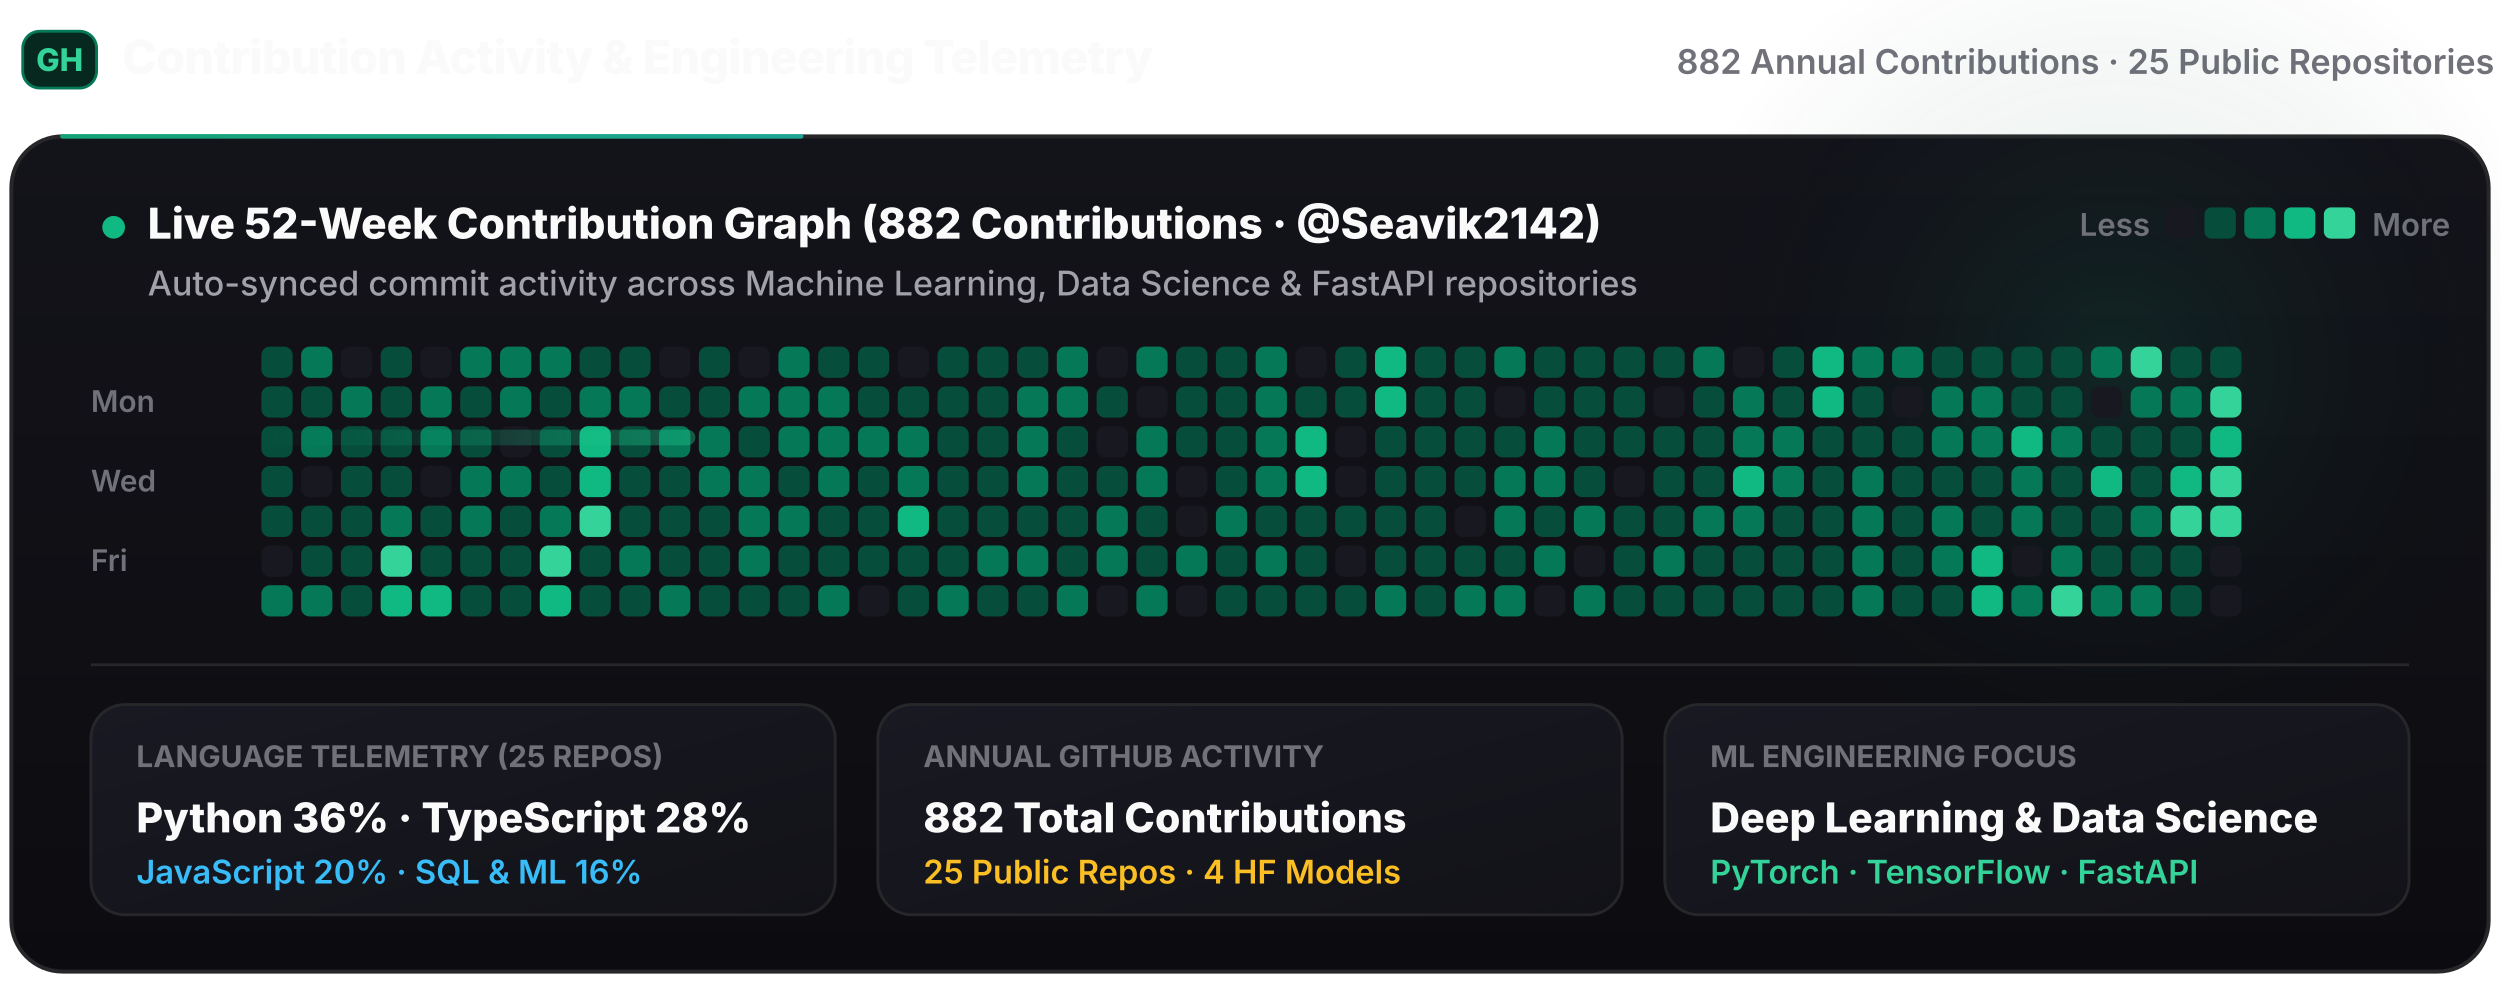
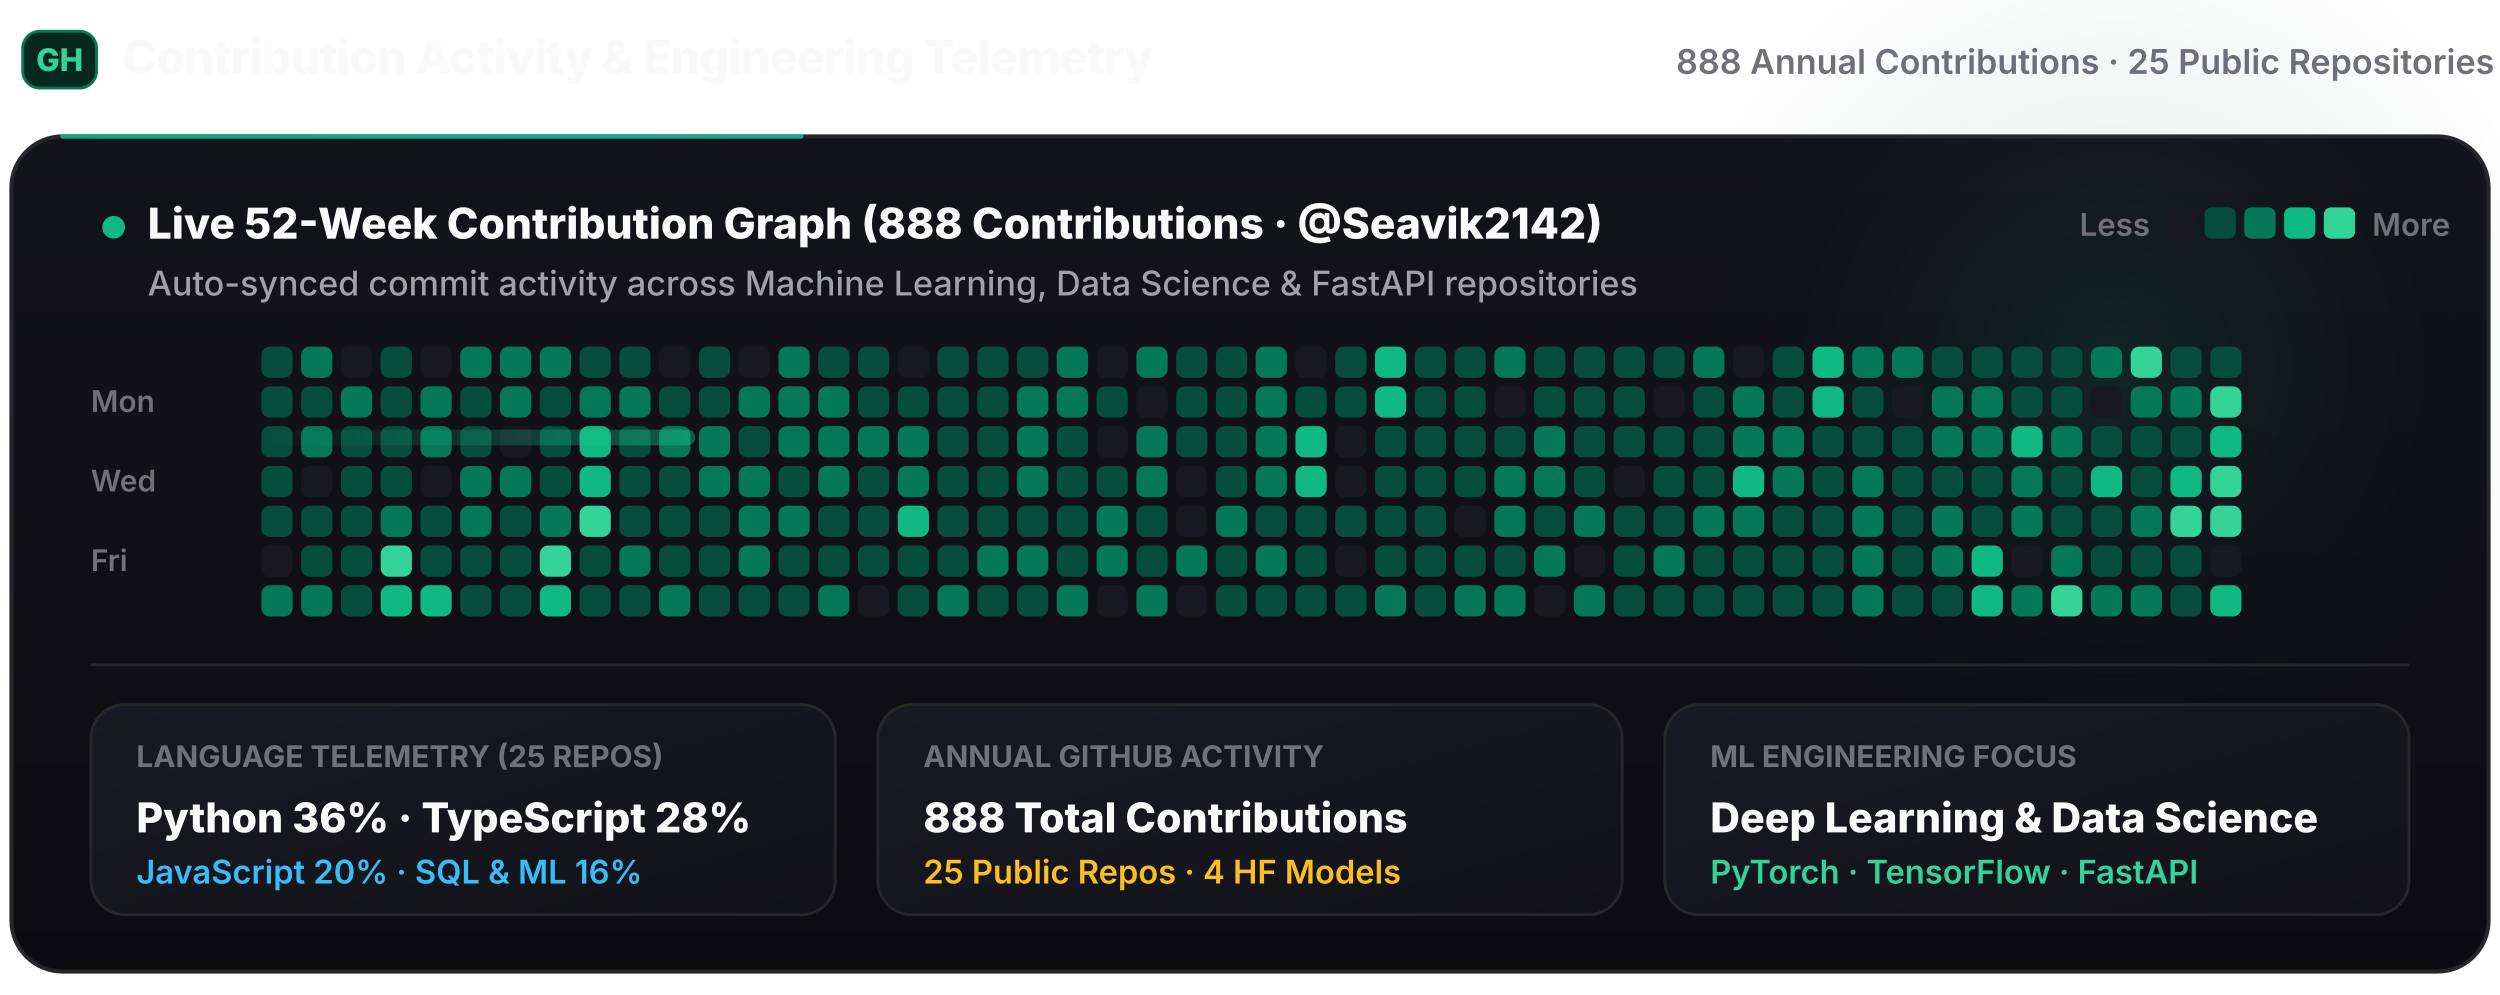
<svg xmlns="http://www.w3.org/2000/svg" viewBox="0 0 880 350" width="100%">
  <defs>
    <style>
      .sans { font-family: -apple-system, BlinkMacSystemFont, "Segoe UI", Inter, Roboto, Helvetica, Arial, sans-serif; }
    </style>
    <linearGradient id="bgCard" x1="0" y1="0" x2="0" y2="1">
      <stop offset="0%" stop-color="#13131A" />
      <stop offset="100%" stop-color="#0C0C10" />
    </linearGradient>
    <linearGradient id="subCard" x1="0" y1="0" x2="1" y2="1">
      <stop offset="0%" stop-color="#191923" />
      <stop offset="100%" stop-color="#121218" />
    </linearGradient>
    <radialGradient id="orbGlow" cx="50%" cy="50%" r="50%">
      <stop offset="0%" stop-color="#10B981" stop-opacity="0.12" />
      <stop offset="100%" stop-color="#09090B" stop-opacity="0" />
    </radialGradient>
    <linearGradient id="beamAct" x1="0" y1="0" x2="1" y2="1">
      <stop offset="0%" stop-color="#10B981" />
      <stop offset="50%" stop-color="#38BDF8" />
      <stop offset="100%" stop-color="#818CF8" />
    </linearGradient>
    <linearGradient id="snakeGrad" x1="0" y1="0" x2="1" y2="0">
      <stop offset="0%" stop-color="#10B981" stop-opacity="0" />
      <stop offset="50%" stop-color="#34D399" stop-opacity="0.95" />
      <stop offset="100%" stop-color="#38BDF8" stop-opacity="1" />
    </linearGradient>
  </defs>
  <g transform="translate(8, 26)">
    <rect x="0" y="-15" width="26" height="20" rx="6" fill="#06281E" stroke="#047857" stroke-width="1" />
    <text x="13" y="-1" text-anchor="middle" class="sans" font-size="11" font-weight="800" fill="#34D399">GH</text>
    <text x="35" y="0" class="sans" font-size="16.5" font-weight="800" fill="#FAFAFA" letter-spacing="-0.3">Contribution Activity &amp; Engineering Telemetry</text>
-     <text x="870" y="0" text-anchor="end" class="sans" font-size="12" font-weight="600" fill="#71717A">882 Annual Contributions · 25 Public Repositories</text>
+     <text x="870" y="0" text-anchor="end" class="sans" font-size="12" font-weight="600" fill="#71717A">888 Annual Contributions · 25 Public Repositories</text>
  </g>
  <g transform="translate(4, 48)">
    <rect x="0" y="0" width="872" height="294" rx="18" fill="url(#bgCard)" stroke="#27272A" stroke-width="1.4" />
    <circle cx="740" cy="80" r="160" fill="url(#orbGlow)">
      <animate attributeName="cx" values="740;620;740" dur="11s" repeatCount="indefinite" />
    </circle>
    <rect x="0" y="0" width="872" height="294" rx="18" fill="none" stroke="url(#beamAct)" stroke-width="1.6" stroke-dasharray="260 2080" stroke-linecap="round" opacity="0.85">
      <animate attributeName="stroke-dashoffset" from="2340" to="0" dur="12s" repeatCount="indefinite" />
    </rect>
    <g transform="translate(28, 22)">
      <circle cx="8" cy="10" r="4" fill="#10B981">
        <animate attributeName="opacity" values="1;0.35;1" dur="2s" repeatCount="indefinite" />
      </circle>
-       <text x="20" y="14" class="sans" font-size="15" font-weight="800" fill="#FAFAFA">Live 52-Week Contribution Graph (882 Contributions · @Seavik2142)</text>
+       <text x="20" y="14" class="sans" font-size="15" font-weight="800" fill="#FAFAFA">Live 52-Week Contribution Graph (888 Contributions · @Seavik2142)</text>
      <text x="20" y="34" class="sans" font-size="12" font-weight="500" fill="#A1A1AA">Auto-synced commit activity across Machine Learning, Data Science &amp; FastAPI repositories</text>
      <g transform="translate(700, 2)">
        <text x="0" y="11" class="sans" font-size="11" font-weight="600" fill="#71717A">Less</text>
        <rect x="30" y="1" width="11" height="11" rx="2.5" fill="#181820" />
        <rect x="44" y="1" width="11" height="11" rx="2.5" fill="#064E3B" />
        <rect x="58" y="1" width="11" height="11" rx="2.5" fill="#047857" />
        <rect x="72" y="1" width="11" height="11" rx="2.5" fill="#10B981" />
        <rect x="86" y="1" width="11" height="11" rx="2.5" fill="#34D399" />
        <text x="103" y="11" class="sans" font-size="11" font-weight="600" fill="#71717A">More</text>
      </g>
    </g>
    <g transform="translate(28, 74)">
      <text x="0" y="23" class="sans" font-size="10.5" font-weight="600" fill="#71717A">Mon</text>
      <text x="0" y="51" class="sans" font-size="10.5" font-weight="600" fill="#71717A">Wed</text>
      <text x="0" y="79" class="sans" font-size="10.5" font-weight="600" fill="#71717A">Fri</text>
    </g>
    <g transform="translate(88, 74)">
      <rect x="0" y="0" width="11" height="11" rx="3" fill="#064E3B" />
      <rect x="0" y="14" width="11" height="11" rx="3" fill="#064E3B" />
      <rect x="0" y="28" width="11" height="11" rx="3" fill="#064E3B" />
      <rect x="0" y="42" width="11" height="11" rx="3" fill="#064E3B" />
      <rect x="0" y="56" width="11" height="11" rx="3" fill="#064E3B" />
      <rect x="0" y="70" width="11" height="11" rx="3" fill="#181820" />
      <rect x="0" y="84" width="11" height="11" rx="3" fill="#047857" />
      <rect x="14" y="0" width="11" height="11" rx="3" fill="#047857" />
      <rect x="14" y="14" width="11" height="11" rx="3" fill="#064E3B" />
      <rect x="14" y="28" width="11" height="11" rx="3" fill="#047857" />
      <rect x="14" y="42" width="11" height="11" rx="3" fill="#181820" />
      <rect x="14" y="56" width="11" height="11" rx="3" fill="#064E3B" />
      <rect x="14" y="70" width="11" height="11" rx="3" fill="#064E3B" />
      <rect x="14" y="84" width="11" height="11" rx="3" fill="#047857" />
      <rect x="28" y="0" width="11" height="11" rx="3" fill="#181820" />
      <rect x="28" y="14" width="11" height="11" rx="3" fill="#047857" />
      <rect x="28" y="28" width="11" height="11" rx="3" fill="#064E3B" />
      <rect x="28" y="42" width="11" height="11" rx="3" fill="#064E3B" />
      <rect x="28" y="56" width="11" height="11" rx="3" fill="#064E3B" />
      <rect x="28" y="70" width="11" height="11" rx="3" fill="#064E3B" />
      <rect x="28" y="84" width="11" height="11" rx="3" fill="#064E3B" />
      <rect x="42" y="0" width="11" height="11" rx="3" fill="#064E3B" />
      <rect x="42" y="14" width="11" height="11" rx="3" fill="#064E3B" />
      <rect x="42" y="28" width="11" height="11" rx="3" fill="#064E3B" />
      <rect x="42" y="42" width="11" height="11" rx="3" fill="#064E3B" />
      <rect x="42" y="56" width="11" height="11" rx="3" fill="#047857" />
      <rect x="42" y="70" width="11" height="11" rx="3" fill="#34D399" />
      <rect x="42" y="84" width="11" height="11" rx="3" fill="#10B981">
        <animate attributeName="opacity" values="1;0.45;1" dur="2.7s" repeatCount="indefinite" />
      </rect>
      <rect x="56" y="0" width="11" height="11" rx="3" fill="#181820" />
      <rect x="56" y="14" width="11" height="11" rx="3" fill="#047857" />
      <rect x="56" y="28" width="11" height="11" rx="3" fill="#047857" />
      <rect x="56" y="42" width="11" height="11" rx="3" fill="#181820" />
      <rect x="56" y="56" width="11" height="11" rx="3" fill="#064E3B" />
      <rect x="56" y="70" width="11" height="11" rx="3" fill="#064E3B" />
      <rect x="56" y="84" width="11" height="11" rx="3" fill="#10B981" />
      <rect x="70" y="0" width="11" height="11" rx="3" fill="#047857" />
      <rect x="70" y="14" width="11" height="11" rx="3" fill="#064E3B" />
      <rect x="70" y="28" width="11" height="11" rx="3" fill="#064E3B" />
      <rect x="70" y="42" width="11" height="11" rx="3" fill="#047857" />
      <rect x="70" y="56" width="11" height="11" rx="3" fill="#047857" />
      <rect x="70" y="70" width="11" height="11" rx="3" fill="#064E3B" />
      <rect x="70" y="84" width="11" height="11" rx="3" fill="#064E3B" />
      <rect x="84" y="0" width="11" height="11" rx="3" fill="#047857" />
      <rect x="84" y="14" width="11" height="11" rx="3" fill="#047857" />
      <rect x="84" y="28" width="11" height="11" rx="3" fill="#181820" />
      <rect x="84" y="42" width="11" height="11" rx="3" fill="#047857" />
      <rect x="84" y="56" width="11" height="11" rx="3" fill="#064E3B" />
      <rect x="84" y="70" width="11" height="11" rx="3" fill="#064E3B" />
      <rect x="84" y="84" width="11" height="11" rx="3" fill="#064E3B" />
      <rect x="98" y="0" width="11" height="11" rx="3" fill="#047857" />
      <rect x="98" y="14" width="11" height="11" rx="3" fill="#064E3B" />
      <rect x="98" y="28" width="11" height="11" rx="3" fill="#064E3B" />
      <rect x="98" y="42" width="11" height="11" rx="3" fill="#064E3B" />
      <rect x="98" y="56" width="11" height="11" rx="3" fill="#047857" />
      <rect x="98" y="70" width="11" height="11" rx="3" fill="#34D399">
        <animate attributeName="opacity" values="1;0.45;1" dur="2.2s" repeatCount="indefinite" />
      </rect>
      <rect x="98" y="84" width="11" height="11" rx="3" fill="#10B981" />
      <rect x="112" y="0" width="11" height="11" rx="3" fill="#064E3B" />
      <rect x="112" y="14" width="11" height="11" rx="3" fill="#047857" />
      <rect x="112" y="28" width="11" height="11" rx="3" fill="#10B981" />
      <rect x="112" y="42" width="11" height="11" rx="3" fill="#10B981" />
      <rect x="112" y="56" width="11" height="11" rx="3" fill="#34D399">
        <animate attributeName="opacity" values="1;0.45;1" dur="2.2s" repeatCount="indefinite" />
      </rect>
      <rect x="112" y="70" width="11" height="11" rx="3" fill="#064E3B" />
      <rect x="112" y="84" width="11" height="11" rx="3" fill="#064E3B" />
      <rect x="126" y="0" width="11" height="11" rx="3" fill="#064E3B" />
      <rect x="126" y="14" width="11" height="11" rx="3" fill="#047857" />
      <rect x="126" y="28" width="11" height="11" rx="3" fill="#064E3B" />
      <rect x="126" y="42" width="11" height="11" rx="3" fill="#064E3B" />
      <rect x="126" y="56" width="11" height="11" rx="3" fill="#064E3B" />
      <rect x="126" y="70" width="11" height="11" rx="3" fill="#047857" />
      <rect x="126" y="84" width="11" height="11" rx="3" fill="#064E3B" />
      <rect x="140" y="0" width="11" height="11" rx="3" fill="#181820" />
      <rect x="140" y="14" width="11" height="11" rx="3" fill="#064E3B" />
      <rect x="140" y="28" width="11" height="11" rx="3" fill="#047857" />
      <rect x="140" y="42" width="11" height="11" rx="3" fill="#064E3B" />
      <rect x="140" y="56" width="11" height="11" rx="3" fill="#064E3B" />
      <rect x="140" y="70" width="11" height="11" rx="3" fill="#064E3B" />
      <rect x="140" y="84" width="11" height="11" rx="3" fill="#047857" />
      <rect x="154" y="0" width="11" height="11" rx="3" fill="#064E3B" />
      <rect x="154" y="14" width="11" height="11" rx="3" fill="#064E3B" />
      <rect x="154" y="28" width="11" height="11" rx="3" fill="#047857" />
      <rect x="154" y="42" width="11" height="11" rx="3" fill="#047857" />
      <rect x="154" y="56" width="11" height="11" rx="3" fill="#064E3B" />
      <rect x="154" y="70" width="11" height="11" rx="3" fill="#064E3B" />
      <rect x="154" y="84" width="11" height="11" rx="3" fill="#064E3B" />
      <rect x="168" y="0" width="11" height="11" rx="3" fill="#181820" />
      <rect x="168" y="14" width="11" height="11" rx="3" fill="#047857" />
      <rect x="168" y="28" width="11" height="11" rx="3" fill="#064E3B" />
      <rect x="168" y="42" width="11" height="11" rx="3" fill="#047857" />
      <rect x="168" y="56" width="11" height="11" rx="3" fill="#047857" />
      <rect x="168" y="70" width="11" height="11" rx="3" fill="#047857" />
      <rect x="168" y="84" width="11" height="11" rx="3" fill="#064E3B" />
      <rect x="182" y="0" width="11" height="11" rx="3" fill="#047857" />
      <rect x="182" y="14" width="11" height="11" rx="3" fill="#047857" />
      <rect x="182" y="28" width="11" height="11" rx="3" fill="#047857" />
      <rect x="182" y="42" width="11" height="11" rx="3" fill="#064E3B" />
      <rect x="182" y="56" width="11" height="11" rx="3" fill="#047857" />
      <rect x="182" y="70" width="11" height="11" rx="3" fill="#064E3B" />
      <rect x="182" y="84" width="11" height="11" rx="3" fill="#064E3B" />
      <rect x="196" y="0" width="11" height="11" rx="3" fill="#064E3B" />
      <rect x="196" y="14" width="11" height="11" rx="3" fill="#047857" />
      <rect x="196" y="28" width="11" height="11" rx="3" fill="#047857" />
      <rect x="196" y="42" width="11" height="11" rx="3" fill="#047857" />
      <rect x="196" y="56" width="11" height="11" rx="3" fill="#064E3B" />
      <rect x="196" y="70" width="11" height="11" rx="3" fill="#064E3B" />
      <rect x="196" y="84" width="11" height="11" rx="3" fill="#047857" />
      <rect x="210" y="0" width="11" height="11" rx="3" fill="#064E3B" />
      <rect x="210" y="14" width="11" height="11" rx="3" fill="#064E3B" />
      <rect x="210" y="28" width="11" height="11" rx="3" fill="#047857" />
      <rect x="210" y="42" width="11" height="11" rx="3" fill="#064E3B" />
      <rect x="210" y="56" width="11" height="11" rx="3" fill="#064E3B" />
      <rect x="210" y="70" width="11" height="11" rx="3" fill="#064E3B" />
      <rect x="210" y="84" width="11" height="11" rx="3" fill="#181820" />
      <rect x="224" y="0" width="11" height="11" rx="3" fill="#181820" />
      <rect x="224" y="14" width="11" height="11" rx="3" fill="#064E3B" />
      <rect x="224" y="28" width="11" height="11" rx="3" fill="#047857" />
      <rect x="224" y="42" width="11" height="11" rx="3" fill="#047857" />
      <rect x="224" y="56" width="11" height="11" rx="3" fill="#10B981" />
      <rect x="224" y="70" width="11" height="11" rx="3" fill="#064E3B" />
      <rect x="224" y="84" width="11" height="11" rx="3" fill="#064E3B" />
      <rect x="238" y="0" width="11" height="11" rx="3" fill="#064E3B" />
      <rect x="238" y="14" width="11" height="11" rx="3" fill="#064E3B" />
      <rect x="238" y="28" width="11" height="11" rx="3" fill="#064E3B" />
      <rect x="238" y="42" width="11" height="11" rx="3" fill="#064E3B" />
      <rect x="238" y="56" width="11" height="11" rx="3" fill="#064E3B" />
      <rect x="238" y="70" width="11" height="11" rx="3" fill="#064E3B" />
      <rect x="238" y="84" width="11" height="11" rx="3" fill="#047857" />
      <rect x="252" y="0" width="11" height="11" rx="3" fill="#064E3B" />
      <rect x="252" y="14" width="11" height="11" rx="3" fill="#064E3B" />
      <rect x="252" y="28" width="11" height="11" rx="3" fill="#064E3B" />
      <rect x="252" y="42" width="11" height="11" rx="3" fill="#064E3B" />
      <rect x="252" y="56" width="11" height="11" rx="3" fill="#064E3B" />
      <rect x="252" y="70" width="11" height="11" rx="3" fill="#047857" />
      <rect x="252" y="84" width="11" height="11" rx="3" fill="#064E3B" />
      <rect x="266" y="0" width="11" height="11" rx="3" fill="#064E3B" />
      <rect x="266" y="14" width="11" height="11" rx="3" fill="#047857" />
      <rect x="266" y="28" width="11" height="11" rx="3" fill="#047857" />
      <rect x="266" y="42" width="11" height="11" rx="3" fill="#047857" />
      <rect x="266" y="56" width="11" height="11" rx="3" fill="#064E3B" />
      <rect x="266" y="70" width="11" height="11" rx="3" fill="#047857" />
      <rect x="266" y="84" width="11" height="11" rx="3" fill="#064E3B" />
      <rect x="280" y="0" width="11" height="11" rx="3" fill="#047857" />
      <rect x="280" y="14" width="11" height="11" rx="3" fill="#047857" />
      <rect x="280" y="28" width="11" height="11" rx="3" fill="#064E3B" />
      <rect x="280" y="42" width="11" height="11" rx="3" fill="#064E3B" />
      <rect x="280" y="56" width="11" height="11" rx="3" fill="#064E3B" />
      <rect x="280" y="70" width="11" height="11" rx="3" fill="#064E3B" />
      <rect x="280" y="84" width="11" height="11" rx="3" fill="#047857" />
      <rect x="294" y="0" width="11" height="11" rx="3" fill="#181820" />
      <rect x="294" y="14" width="11" height="11" rx="3" fill="#064E3B" />
      <rect x="294" y="28" width="11" height="11" rx="3" fill="#181820" />
      <rect x="294" y="42" width="11" height="11" rx="3" fill="#064E3B" />
      <rect x="294" y="56" width="11" height="11" rx="3" fill="#047857" />
      <rect x="294" y="70" width="11" height="11" rx="3" fill="#047857" />
      <rect x="294" y="84" width="11" height="11" rx="3" fill="#181820" />
      <rect x="308" y="0" width="11" height="11" rx="3" fill="#047857" />
      <rect x="308" y="14" width="11" height="11" rx="3" fill="#181820" />
      <rect x="308" y="28" width="11" height="11" rx="3" fill="#047857" />
      <rect x="308" y="42" width="11" height="11" rx="3" fill="#047857" />
      <rect x="308" y="56" width="11" height="11" rx="3" fill="#064E3B" />
      <rect x="308" y="70" width="11" height="11" rx="3" fill="#064E3B" />
      <rect x="308" y="84" width="11" height="11" rx="3" fill="#047857" />
      <rect x="322" y="0" width="11" height="11" rx="3" fill="#064E3B" />
      <rect x="322" y="14" width="11" height="11" rx="3" fill="#064E3B" />
      <rect x="322" y="28" width="11" height="11" rx="3" fill="#064E3B" />
      <rect x="322" y="42" width="11" height="11" rx="3" fill="#181820" />
      <rect x="322" y="56" width="11" height="11" rx="3" fill="#181820" />
      <rect x="322" y="70" width="11" height="11" rx="3" fill="#047857" />
      <rect x="322" y="84" width="11" height="11" rx="3" fill="#181820" />
      <rect x="336" y="0" width="11" height="11" rx="3" fill="#064E3B" />
      <rect x="336" y="14" width="11" height="11" rx="3" fill="#064E3B" />
      <rect x="336" y="28" width="11" height="11" rx="3" fill="#064E3B" />
      <rect x="336" y="42" width="11" height="11" rx="3" fill="#064E3B" />
      <rect x="336" y="56" width="11" height="11" rx="3" fill="#047857" />
      <rect x="336" y="70" width="11" height="11" rx="3" fill="#064E3B" />
      <rect x="336" y="84" width="11" height="11" rx="3" fill="#064E3B" />
      <rect x="350" y="0" width="11" height="11" rx="3" fill="#047857" />
      <rect x="350" y="14" width="11" height="11" rx="3" fill="#047857" />
      <rect x="350" y="28" width="11" height="11" rx="3" fill="#047857" />
      <rect x="350" y="42" width="11" height="11" rx="3" fill="#047857" />
      <rect x="350" y="56" width="11" height="11" rx="3" fill="#064E3B" />
      <rect x="350" y="70" width="11" height="11" rx="3" fill="#047857" />
      <rect x="350" y="84" width="11" height="11" rx="3" fill="#064E3B" />
      <rect x="364" y="0" width="11" height="11" rx="3" fill="#181820" />
      <rect x="364" y="14" width="11" height="11" rx="3" fill="#064E3B" />
      <rect x="364" y="28" width="11" height="11" rx="3" fill="#10B981" />
      <rect x="364" y="42" width="11" height="11" rx="3" fill="#10B981" />
      <rect x="364" y="56" width="11" height="11" rx="3" fill="#064E3B" />
      <rect x="364" y="70" width="11" height="11" rx="3" fill="#064E3B" />
      <rect x="364" y="84" width="11" height="11" rx="3" fill="#064E3B" />
      <rect x="378" y="0" width="11" height="11" rx="3" fill="#064E3B" />
      <rect x="378" y="14" width="11" height="11" rx="3" fill="#064E3B" />
      <rect x="378" y="28" width="11" height="11" rx="3" fill="#181820" />
      <rect x="378" y="42" width="11" height="11" rx="3" fill="#181820" />
      <rect x="378" y="56" width="11" height="11" rx="3" fill="#064E3B" />
      <rect x="378" y="70" width="11" height="11" rx="3" fill="#181820" />
      <rect x="378" y="84" width="11" height="11" rx="3" fill="#064E3B" />
      <rect x="392" y="0" width="11" height="11" rx="3" fill="#10B981" />
      <rect x="392" y="14" width="11" height="11" rx="3" fill="#10B981" />
      <rect x="392" y="28" width="11" height="11" rx="3" fill="#064E3B" />
      <rect x="392" y="42" width="11" height="11" rx="3" fill="#064E3B" />
      <rect x="392" y="56" width="11" height="11" rx="3" fill="#064E3B" />
      <rect x="392" y="70" width="11" height="11" rx="3" fill="#064E3B" />
      <rect x="392" y="84" width="11" height="11" rx="3" fill="#047857" />
      <rect x="406" y="0" width="11" height="11" rx="3" fill="#064E3B" />
      <rect x="406" y="14" width="11" height="11" rx="3" fill="#064E3B" />
      <rect x="406" y="28" width="11" height="11" rx="3" fill="#064E3B" />
      <rect x="406" y="42" width="11" height="11" rx="3" fill="#064E3B" />
      <rect x="406" y="56" width="11" height="11" rx="3" fill="#064E3B" />
      <rect x="406" y="70" width="11" height="11" rx="3" fill="#064E3B" />
      <rect x="406" y="84" width="11" height="11" rx="3" fill="#064E3B" />
      <rect x="420" y="0" width="11" height="11" rx="3" fill="#064E3B" />
      <rect x="420" y="14" width="11" height="11" rx="3" fill="#064E3B" />
      <rect x="420" y="28" width="11" height="11" rx="3" fill="#064E3B" />
      <rect x="420" y="42" width="11" height="11" rx="3" fill="#064E3B" />
      <rect x="420" y="56" width="11" height="11" rx="3" fill="#181820" />
      <rect x="420" y="70" width="11" height="11" rx="3" fill="#064E3B" />
      <rect x="420" y="84" width="11" height="11" rx="3" fill="#047857" />
      <rect x="434" y="0" width="11" height="11" rx="3" fill="#047857" />
      <rect x="434" y="14" width="11" height="11" rx="3" fill="#181820" />
      <rect x="434" y="28" width="11" height="11" rx="3" fill="#064E3B" />
      <rect x="434" y="42" width="11" height="11" rx="3" fill="#047857" />
      <rect x="434" y="56" width="11" height="11" rx="3" fill="#047857" />
      <rect x="434" y="70" width="11" height="11" rx="3" fill="#064E3B" />
      <rect x="434" y="84" width="11" height="11" rx="3" fill="#047857" />
      <rect x="448" y="0" width="11" height="11" rx="3" fill="#064E3B" />
      <rect x="448" y="14" width="11" height="11" rx="3" fill="#064E3B" />
      <rect x="448" y="28" width="11" height="11" rx="3" fill="#047857" />
      <rect x="448" y="42" width="11" height="11" rx="3" fill="#047857" />
      <rect x="448" y="56" width="11" height="11" rx="3" fill="#064E3B" />
      <rect x="448" y="70" width="11" height="11" rx="3" fill="#047857" />
      <rect x="448" y="84" width="11" height="11" rx="3" fill="#181820" />
      <rect x="462" y="0" width="11" height="11" rx="3" fill="#064E3B" />
      <rect x="462" y="14" width="11" height="11" rx="3" fill="#064E3B" />
      <rect x="462" y="28" width="11" height="11" rx="3" fill="#064E3B" />
      <rect x="462" y="42" width="11" height="11" rx="3" fill="#064E3B" />
      <rect x="462" y="56" width="11" height="11" rx="3" fill="#047857" />
      <rect x="462" y="70" width="11" height="11" rx="3" fill="#181820" />
      <rect x="462" y="84" width="11" height="11" rx="3" fill="#047857" />
      <rect x="476" y="0" width="11" height="11" rx="3" fill="#064E3B" />
      <rect x="476" y="14" width="11" height="11" rx="3" fill="#064E3B" />
      <rect x="476" y="28" width="11" height="11" rx="3" fill="#064E3B" />
      <rect x="476" y="42" width="11" height="11" rx="3" fill="#181820" />
      <rect x="476" y="56" width="11" height="11" rx="3" fill="#064E3B" />
      <rect x="476" y="70" width="11" height="11" rx="3" fill="#064E3B" />
      <rect x="476" y="84" width="11" height="11" rx="3" fill="#064E3B" />
      <rect x="490" y="0" width="11" height="11" rx="3" fill="#064E3B" />
      <rect x="490" y="14" width="11" height="11" rx="3" fill="#181820" />
      <rect x="490" y="28" width="11" height="11" rx="3" fill="#064E3B" />
      <rect x="490" y="42" width="11" height="11" rx="3" fill="#064E3B" />
      <rect x="490" y="56" width="11" height="11" rx="3" fill="#064E3B" />
      <rect x="490" y="70" width="11" height="11" rx="3" fill="#047857" />
      <rect x="490" y="84" width="11" height="11" rx="3" fill="#064E3B" />
      <rect x="504" y="0" width="11" height="11" rx="3" fill="#047857" />
      <rect x="504" y="14" width="11" height="11" rx="3" fill="#064E3B" />
      <rect x="504" y="28" width="11" height="11" rx="3" fill="#064E3B" />
      <rect x="504" y="42" width="11" height="11" rx="3" fill="#064E3B" />
      <rect x="504" y="56" width="11" height="11" rx="3" fill="#047857" />
      <rect x="504" y="70" width="11" height="11" rx="3" fill="#064E3B" />
      <rect x="504" y="84" width="11" height="11" rx="3" fill="#064E3B" />
      <rect x="518" y="0" width="11" height="11" rx="3" fill="#181820" />
      <rect x="518" y="14" width="11" height="11" rx="3" fill="#047857" />
      <rect x="518" y="28" width="11" height="11" rx="3" fill="#047857" />
      <rect x="518" y="42" width="11" height="11" rx="3" fill="#10B981" />
      <rect x="518" y="56" width="11" height="11" rx="3" fill="#047857" />
      <rect x="518" y="70" width="11" height="11" rx="3" fill="#064E3B" />
      <rect x="518" y="84" width="11" height="11" rx="3" fill="#064E3B" />
      <rect x="532" y="0" width="11" height="11" rx="3" fill="#064E3B" />
      <rect x="532" y="14" width="11" height="11" rx="3" fill="#064E3B" />
      <rect x="532" y="28" width="11" height="11" rx="3" fill="#047857" />
      <rect x="532" y="42" width="11" height="11" rx="3" fill="#047857" />
      <rect x="532" y="56" width="11" height="11" rx="3" fill="#064E3B" />
      <rect x="532" y="70" width="11" height="11" rx="3" fill="#064E3B" />
      <rect x="532" y="84" width="11" height="11" rx="3" fill="#064E3B" />
      <rect x="546" y="0" width="11" height="11" rx="3" fill="#10B981">
        <animate attributeName="opacity" values="1;0.45;1" dur="3.7s" repeatCount="indefinite" />
      </rect>
      <rect x="546" y="14" width="11" height="11" rx="3" fill="#10B981" />
      <rect x="546" y="28" width="11" height="11" rx="3" fill="#064E3B" />
      <rect x="546" y="42" width="11" height="11" rx="3" fill="#064E3B" />
      <rect x="546" y="56" width="11" height="11" rx="3" fill="#064E3B" />
      <rect x="546" y="70" width="11" height="11" rx="3" fill="#064E3B" />
      <rect x="546" y="84" width="11" height="11" rx="3" fill="#064E3B" />
      <rect x="560" y="0" width="11" height="11" rx="3" fill="#047857" />
      <rect x="560" y="14" width="11" height="11" rx="3" fill="#064E3B" />
      <rect x="560" y="28" width="11" height="11" rx="3" fill="#064E3B" />
      <rect x="560" y="42" width="11" height="11" rx="3" fill="#047857" />
      <rect x="560" y="56" width="11" height="11" rx="3" fill="#047857" />
      <rect x="560" y="70" width="11" height="11" rx="3" fill="#047857" />
      <rect x="560" y="84" width="11" height="11" rx="3" fill="#047857" />
      <rect x="574" y="0" width="11" height="11" rx="3" fill="#047857" />
      <rect x="574" y="14" width="11" height="11" rx="3" fill="#181820" />
      <rect x="574" y="28" width="11" height="11" rx="3" fill="#064E3B" />
      <rect x="574" y="42" width="11" height="11" rx="3" fill="#064E3B" />
      <rect x="574" y="56" width="11" height="11" rx="3" fill="#064E3B" />
      <rect x="574" y="70" width="11" height="11" rx="3" fill="#064E3B" />
      <rect x="574" y="84" width="11" height="11" rx="3" fill="#064E3B" />
      <rect x="588" y="0" width="11" height="11" rx="3" fill="#064E3B" />
      <rect x="588" y="14" width="11" height="11" rx="3" fill="#047857" />
      <rect x="588" y="28" width="11" height="11" rx="3" fill="#047857" />
      <rect x="588" y="42" width="11" height="11" rx="3" fill="#064E3B" />
      <rect x="588" y="56" width="11" height="11" rx="3" fill="#047857" />
      <rect x="588" y="70" width="11" height="11" rx="3" fill="#047857" />
      <rect x="588" y="84" width="11" height="11" rx="3" fill="#064E3B" />
      <rect x="602" y="0" width="11" height="11" rx="3" fill="#064E3B" />
      <rect x="602" y="14" width="11" height="11" rx="3" fill="#047857" />
      <rect x="602" y="28" width="11" height="11" rx="3" fill="#047857" />
      <rect x="602" y="42" width="11" height="11" rx="3" fill="#064E3B" />
      <rect x="602" y="56" width="11" height="11" rx="3" fill="#064E3B" />
      <rect x="602" y="70" width="11" height="11" rx="3" fill="#10B981">
        <animate attributeName="opacity" values="1;0.45;1" dur="2.2s" repeatCount="indefinite" />
      </rect>
      <rect x="602" y="84" width="11" height="11" rx="3" fill="#10B981" />
      <rect x="616" y="0" width="11" height="11" rx="3" fill="#064E3B" />
      <rect x="616" y="14" width="11" height="11" rx="3" fill="#064E3B" />
      <rect x="616" y="28" width="11" height="11" rx="3" fill="#10B981" />
      <rect x="616" y="42" width="11" height="11" rx="3" fill="#047857" />
      <rect x="616" y="56" width="11" height="11" rx="3" fill="#047857" />
      <rect x="616" y="70" width="11" height="11" rx="3" fill="#181820" />
      <rect x="616" y="84" width="11" height="11" rx="3" fill="#047857" />
      <rect x="630" y="0" width="11" height="11" rx="3" fill="#064E3B" />
      <rect x="630" y="14" width="11" height="11" rx="3" fill="#064E3B" />
      <rect x="630" y="28" width="11" height="11" rx="3" fill="#047857" />
      <rect x="630" y="42" width="11" height="11" rx="3" fill="#064E3B" />
      <rect x="630" y="56" width="11" height="11" rx="3" fill="#064E3B" />
      <rect x="630" y="70" width="11" height="11" rx="3" fill="#047857" />
      <rect x="630" y="84" width="11" height="11" rx="3" fill="#34D399">
        <animate attributeName="opacity" values="1;0.45;1" dur="3.7s" repeatCount="indefinite" />
      </rect>
      <rect x="644" y="0" width="11" height="11" rx="3" fill="#047857" />
      <rect x="644" y="14" width="11" height="11" rx="3" fill="#181820" />
      <rect x="644" y="28" width="11" height="11" rx="3" fill="#064E3B" />
      <rect x="644" y="42" width="11" height="11" rx="3" fill="#10B981" />
      <rect x="644" y="56" width="11" height="11" rx="3" fill="#064E3B" />
      <rect x="644" y="70" width="11" height="11" rx="3" fill="#064E3B" />
      <rect x="644" y="84" width="11" height="11" rx="3" fill="#047857" />
      <rect x="658" y="0" width="11" height="11" rx="3" fill="#34D399" />
      <rect x="658" y="14" width="11" height="11" rx="3" fill="#047857" />
      <rect x="658" y="28" width="11" height="11" rx="3" fill="#064E3B" />
      <rect x="658" y="42" width="11" height="11" rx="3" fill="#064E3B" />
      <rect x="658" y="56" width="11" height="11" rx="3" fill="#047857" />
      <rect x="658" y="70" width="11" height="11" rx="3" fill="#064E3B" />
      <rect x="658" y="84" width="11" height="11" rx="3" fill="#047857" />
      <rect x="672" y="0" width="11" height="11" rx="3" fill="#064E3B" />
      <rect x="672" y="14" width="11" height="11" rx="3" fill="#047857" />
      <rect x="672" y="28" width="11" height="11" rx="3" fill="#064E3B" />
      <rect x="672" y="42" width="11" height="11" rx="3" fill="#10B981">
        <animate attributeName="opacity" values="1;0.45;1" dur="3.7s" repeatCount="indefinite" />
      </rect>
      <rect x="672" y="56" width="11" height="11" rx="3" fill="#34D399" />
      <rect x="672" y="70" width="11" height="11" rx="3" fill="#064E3B" />
      <rect x="672" y="84" width="11" height="11" rx="3" fill="#064E3B" />
      <rect x="686" y="0" width="11" height="11" rx="3" fill="#064E3B" />
      <rect x="686" y="14" width="11" height="11" rx="3" fill="#34D399" />
      <rect x="686" y="28" width="11" height="11" rx="3" fill="#10B981">
        <animate attributeName="opacity" values="1;0.45;1" dur="3.7s" repeatCount="indefinite" />
      </rect>
      <rect x="686" y="42" width="11" height="11" rx="3" fill="#34D399" />
      <rect x="686" y="56" width="11" height="11" rx="3" fill="#34D399" />
      <rect x="686" y="70" width="11" height="11" rx="3" fill="#181820" />
-       <rect x="686" y="84" width="11" height="11" rx="3" fill="#181820" />
+       <rect x="686" y="84" width="11" height="11" rx="3" fill="#10B981" />
      <path d="M 0 32 L 153 32 L 153 74 L 334 74 L 334 18 L 515 18 L 515 60 L 693 60 L 693 32" fill="none" stroke="url(#snakeGrad)" stroke-width="5.5" stroke-linecap="round" stroke-linejoin="round" stroke-dasharray="150 1350">
        <animate attributeName="stroke-dashoffset" from="1500" to="0" dur="8s" repeatCount="indefinite" />
      </path>
    </g>
    <line x1="28" y1="186" x2="844" y2="186" stroke="#27272A" stroke-width="1" />
    <g transform="translate(28, 200)">
      <rect x="0" y="0" width="262" height="74" rx="12" fill="url(#subCard)" stroke="#27272A" stroke-width="1" />
      <text x="16" y="22" class="sans" font-size="10.5" font-weight="700" fill="#71717A">LANGUAGE TELEMETRY (25 REPOS)</text>
      <text x="16" y="45" class="sans" font-size="14.5" font-weight="800" fill="#FAFAFA">Python 36% · TypeScript 28%</text>
      <text x="16" y="63" class="sans" font-size="11.5" font-weight="600" fill="#38BDF8">JavaScript 20% · SQL &amp; ML 16%</text>
      <rect x="277" y="0" width="262" height="74" rx="12" fill="url(#subCard)" stroke="#27272A" stroke-width="1" />
      <text x="293" y="22" class="sans" font-size="10.5" font-weight="700" fill="#71717A">ANNUAL GITHUB ACTIVITY</text>
-       <text x="293" y="45" class="sans" font-size="14.5" font-weight="800" fill="#FAFAFA">882 Total Contributions</text>
+       <text x="293" y="45" class="sans" font-size="14.5" font-weight="800" fill="#FAFAFA">888 Total Contributions</text>
      <text x="293" y="63" class="sans" font-size="11.5" font-weight="600" fill="#FBBF24">25 Public Repos · 4 HF Models</text>
      <rect x="554" y="0" width="262" height="74" rx="12" fill="url(#subCard)" stroke="#27272A" stroke-width="1" />
      <text x="570" y="22" class="sans" font-size="10.5" font-weight="700" fill="#71717A">ML ENGINEERING FOCUS</text>
      <text x="570" y="45" class="sans" font-size="14.5" font-weight="800" fill="#FAFAFA">Deep Learning &amp; Data Science</text>
      <text x="570" y="63" class="sans" font-size="11.5" font-weight="600" fill="#34D399">PyTorch · TensorFlow · FastAPI</text>
    </g>
  </g>
</svg>
